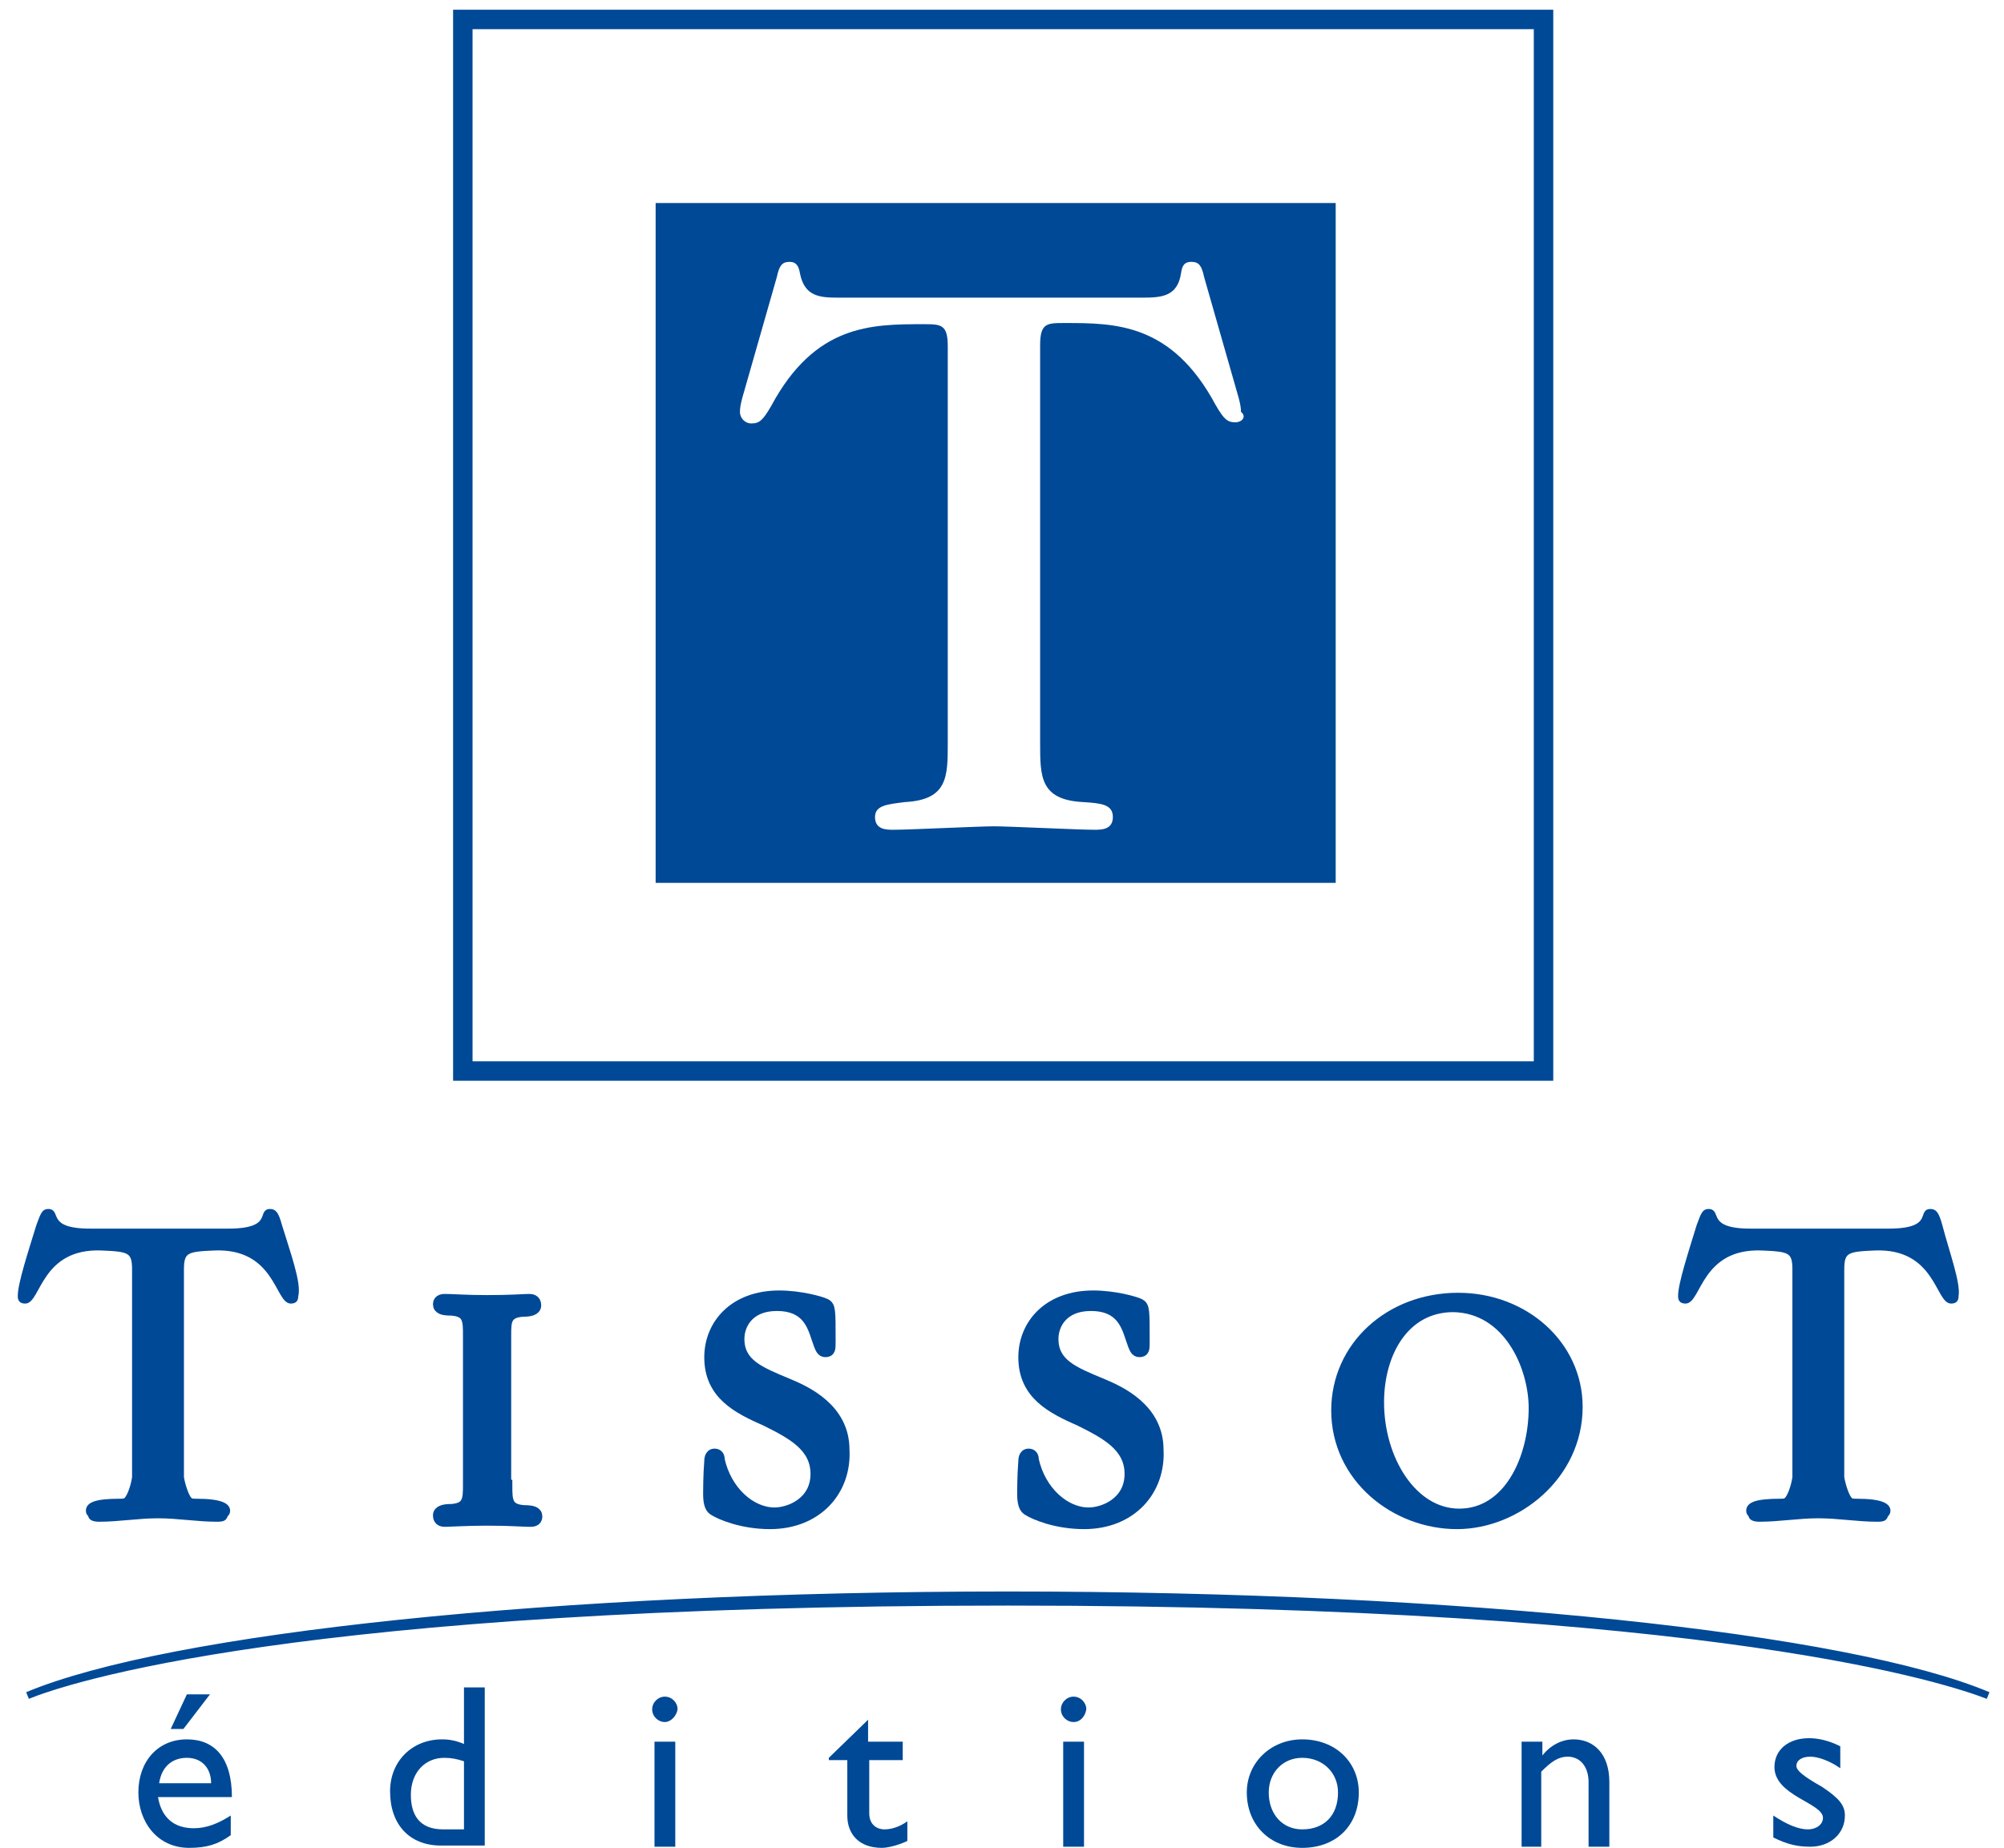
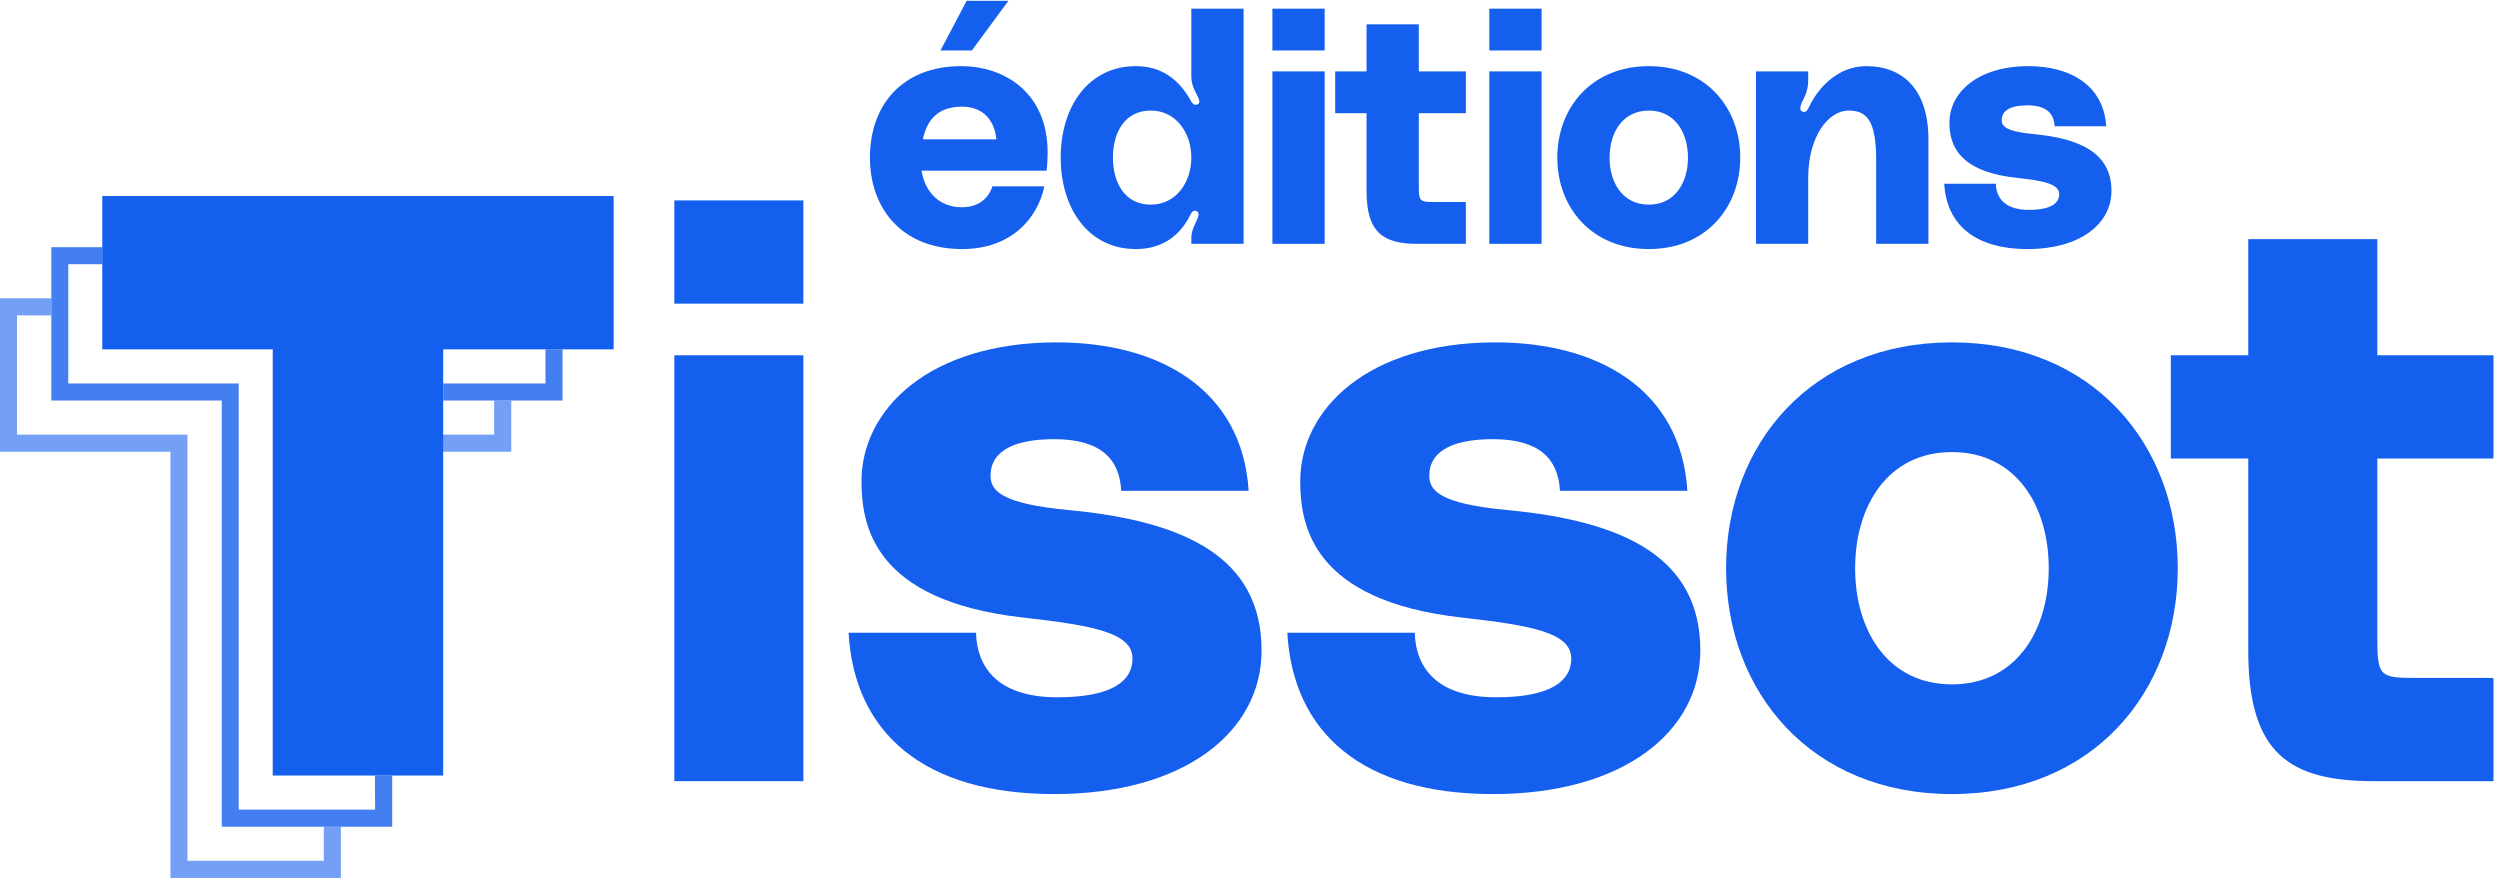
- <svg xmlns="http://www.w3.org/2000/svg" width="103" height="95" viewBox="0 0 103 95" fill="none">
-   <path d="M8.181 91.677C8.299 90.846 8.833 90.371 9.605 90.371C10.376 90.371 10.851 90.905 10.851 91.677H8.181ZM9.605 87.107L8.774 88.888H9.427L10.792 87.107H9.605ZM11.86 93.338C11.207 93.754 10.614 93.991 9.961 93.991C8.952 93.991 8.299 93.457 8.121 92.389H11.919C11.919 90.371 11.029 89.422 9.605 89.422C8.121 89.422 7.112 90.549 7.112 92.151C7.112 93.635 8.062 95 9.724 95C10.614 95 11.207 94.822 11.86 94.347V93.338Z" fill="#004996" />
-   <path d="M23.847 94.05H22.779C21.533 94.05 21.117 93.279 21.117 92.27C21.117 91.143 21.829 90.371 22.838 90.371C23.194 90.371 23.491 90.43 23.847 90.549V94.05ZM24.915 86.751H23.847V89.659C23.432 89.481 23.076 89.422 22.72 89.422C21.177 89.422 20.049 90.549 20.049 92.092C20.049 93.813 21.058 94.881 22.66 94.881H24.915V86.751Z" fill="#004996" />
-   <path d="M34.707 94.941H33.639V89.54H34.707V94.941ZM34.173 88.531C33.817 88.531 33.52 88.235 33.52 87.879C33.52 87.523 33.817 87.226 34.173 87.226C34.529 87.226 34.826 87.523 34.826 87.879C34.767 88.235 34.47 88.531 34.173 88.531Z" fill="#004996" />
-   <path d="M44.677 89.54H46.398V90.49H44.677V93.22C44.677 93.873 45.151 94.05 45.448 94.05C45.804 94.05 46.22 93.932 46.635 93.635V94.644C46.279 94.822 45.686 95 45.33 95C44.143 95 43.549 94.288 43.549 93.338V90.49H42.6V90.371L44.617 88.413V89.54H44.677Z" fill="#004996" />
-   <path d="M55.715 94.941H54.646V89.54H55.715V94.941ZM55.181 88.531C54.824 88.531 54.528 88.235 54.528 87.879C54.528 87.523 54.824 87.226 55.181 87.226C55.536 87.226 55.833 87.523 55.833 87.879C55.774 88.235 55.536 88.531 55.181 88.531Z" fill="#004996" />
-   <path d="M66.931 90.371C67.999 90.371 68.77 91.143 68.77 92.151C68.77 93.338 68.058 94.05 66.931 94.05C65.922 94.05 65.21 93.279 65.21 92.151C65.21 91.143 65.922 90.371 66.931 90.371ZM66.931 89.422C65.328 89.422 64.082 90.609 64.082 92.151C64.082 93.813 65.269 95 66.931 95C68.652 95 69.838 93.873 69.838 92.151C69.838 90.609 68.652 89.422 66.931 89.422Z" fill="#004996" />
-   <path d="M79.274 90.252C79.689 89.718 80.283 89.422 80.876 89.422C81.885 89.422 82.716 90.134 82.716 91.617V94.941H81.648V91.617C81.648 90.846 81.232 90.312 80.579 90.312C80.105 90.312 79.749 90.549 79.215 91.083V94.941H78.206V89.54H79.274V90.252Z" fill="#004996" />
-   <path d="M94.585 90.905C93.991 90.49 93.398 90.312 93.042 90.312C92.626 90.312 92.33 90.49 92.33 90.787C92.33 91.024 92.686 91.321 93.635 91.855C94.525 92.448 94.822 92.804 94.822 93.338C94.822 94.288 94.05 94.941 93.042 94.941C92.389 94.941 91.855 94.822 91.143 94.466V93.338C91.855 93.813 92.448 94.05 92.923 94.05C93.338 94.05 93.695 93.813 93.695 93.457C93.695 92.686 91.202 92.329 91.202 90.846C91.202 89.956 91.914 89.362 92.982 89.362C93.457 89.362 93.991 89.481 94.585 89.778V90.905Z" fill="#004996" />
-   <path d="M102.181 87.167C95 84.14 75.179 82.004 51.798 82.004C28.476 82.004 8.655 84.14 1.415 87.167C3.314 86.395 15.124 82.36 51.798 82.36C88.472 82.36 100.341 86.454 102.181 87.167Z" fill="#004996" stroke="#004996" stroke-width="0.368" />
-   <path d="M26.043 76.366C26.043 77.137 26.043 77.612 26.933 77.671C27.349 77.671 27.586 77.731 27.586 77.968C27.586 78.206 27.349 78.206 27.23 78.206C26.874 78.206 26.28 78.146 25.034 78.146C24.025 78.146 23.076 78.206 22.898 78.206C22.779 78.206 22.542 78.206 22.542 77.909C22.542 77.671 22.838 77.612 23.195 77.612C24.085 77.553 24.085 77.078 24.085 76.307V68.651C24.085 67.88 24.085 67.405 23.195 67.346C22.779 67.346 22.542 67.286 22.542 67.049C22.542 66.812 22.779 66.812 22.898 66.812C23.254 66.812 23.907 66.871 25.034 66.871C26.34 66.871 26.933 66.812 27.171 66.812C27.289 66.812 27.527 66.812 27.527 67.108C27.527 67.346 27.23 67.405 26.874 67.405C25.984 67.465 25.984 67.939 25.984 68.651V76.366H26.043Z" fill="#004996" stroke="#004996" stroke-width="0.579" />
-   <path d="M39.573 78.324C38.149 78.324 37.022 77.85 36.666 77.612C36.487 77.494 36.428 77.197 36.428 76.781C36.428 76.722 36.428 75.832 36.487 75.12C36.487 75.061 36.487 74.764 36.725 74.764C36.903 74.764 36.962 74.882 36.962 75.061C37.318 76.663 38.565 77.79 39.811 77.79C40.582 77.79 41.947 77.256 41.947 75.773C41.947 74.348 40.701 73.696 39.395 73.043C37.912 72.39 36.487 71.678 36.487 69.779C36.487 68.117 37.734 66.634 40.048 66.634C41.116 66.634 42.184 66.93 42.422 67.049C42.659 67.168 42.659 67.346 42.659 68.948C42.659 69.364 42.659 69.482 42.422 69.482C42.244 69.482 42.184 69.364 42.006 68.829C41.769 68.117 41.472 67.109 39.929 67.109C38.446 67.109 37.971 68.117 37.971 68.829C37.971 70.135 39.039 70.55 40.464 71.144C41.472 71.559 43.371 72.449 43.371 74.526C43.49 76.603 42.006 78.324 39.573 78.324Z" fill="#004996" stroke="#004996" stroke-width="0.579" />
-   <path d="M55.715 78.324C54.291 78.324 53.163 77.85 52.807 77.612C52.629 77.494 52.569 77.197 52.569 76.781C52.569 76.722 52.569 75.832 52.629 75.12C52.629 75.061 52.629 74.764 52.866 74.764C53.044 74.764 53.104 74.882 53.104 75.061C53.46 76.663 54.706 77.79 55.952 77.79C56.724 77.79 58.089 77.256 58.089 75.773C58.089 74.348 56.842 73.696 55.537 73.043C54.053 72.39 52.629 71.678 52.629 69.779C52.629 68.117 53.875 66.634 56.19 66.634C57.258 66.634 58.326 66.93 58.563 67.049C58.801 67.168 58.801 67.346 58.801 68.948C58.801 69.364 58.801 69.482 58.563 69.482C58.385 69.482 58.326 69.364 58.148 68.829C57.91 68.117 57.614 67.109 56.071 67.109C54.587 67.109 54.112 68.117 54.112 68.829C54.112 70.135 55.181 70.55 56.605 71.144C57.614 71.559 59.513 72.449 59.513 74.526C59.631 76.603 58.148 78.324 55.715 78.324Z" fill="#004996" stroke="#004996" stroke-width="0.579" />
-   <path d="M78.859 72.39C78.859 75.001 77.553 77.85 75.001 77.85C72.568 77.85 70.847 75.061 70.847 72.093C70.847 69.542 72.153 67.168 74.705 67.168C77.553 67.227 78.859 70.254 78.859 72.39ZM81.054 72.331C81.054 69.186 78.325 66.752 74.942 66.752C71.441 66.752 68.711 69.245 68.711 72.509C68.711 75.951 71.737 78.324 74.883 78.324C77.909 78.324 81.054 75.832 81.054 72.331Z" fill="#004996" stroke="#004996" stroke-width="0.579" />
-   <path d="M14.412 63.014C14.234 62.361 14.115 62.242 13.877 62.242C13.284 62.242 14.115 63.251 11.741 63.251H4.62C2.306 63.251 3.077 62.242 2.484 62.242C2.246 62.242 2.187 62.361 1.95 63.014C1.534 64.379 1 65.981 1 66.634C1 66.812 1.059 66.931 1.297 66.931C2.009 66.931 2.068 64.082 5.213 64.201C6.638 64.26 6.875 64.32 6.875 65.269V75.417C6.875 75.595 6.875 75.773 6.875 75.951C6.816 76.366 6.638 76.9 6.46 77.078C6.4 77.138 6.282 77.138 6.163 77.138C4.917 77.138 4.501 77.316 4.501 77.672C4.501 77.79 4.561 77.85 4.62 77.909C4.62 78.028 4.739 78.147 5.095 78.147C6.104 78.147 7.112 77.969 8.121 77.969C9.13 77.969 10.139 78.147 11.148 78.147C11.504 78.147 11.563 78.087 11.623 77.909C11.682 77.85 11.741 77.79 11.741 77.672C11.741 77.375 11.385 77.138 10.079 77.138C9.961 77.138 9.842 77.138 9.783 77.078C9.605 76.9 9.427 76.307 9.367 75.951C9.367 75.773 9.367 75.595 9.367 75.417V65.269C9.367 64.32 9.605 64.26 11.029 64.201C14.174 64.082 14.234 66.931 14.946 66.931C15.183 66.931 15.242 66.812 15.242 66.634C15.421 65.981 14.827 64.379 14.412 63.014Z" fill="#004996" stroke="#004996" stroke-width="0.174" />
-   <path d="M99.748 63.014C99.57 62.361 99.451 62.242 99.213 62.242C98.62 62.242 99.451 63.251 97.077 63.251H89.956C87.641 63.251 88.413 62.242 87.82 62.242C87.582 62.242 87.523 62.361 87.285 63.014C86.87 64.379 86.336 65.981 86.336 66.634C86.336 66.812 86.395 66.931 86.633 66.931C87.345 66.931 87.404 64.082 90.549 64.201C91.974 64.26 92.211 64.32 92.211 65.269V75.417C92.211 75.595 92.211 75.773 92.211 75.951C92.152 76.366 91.974 76.9 91.796 77.078C91.736 77.138 91.618 77.138 91.499 77.138C90.253 77.138 89.837 77.316 89.837 77.672C89.837 77.79 89.897 77.85 89.956 77.909C89.956 78.028 90.075 78.147 90.431 78.147C91.439 78.147 92.448 77.969 93.457 77.969C94.466 77.969 95.475 78.147 96.484 78.147C96.84 78.147 96.899 78.087 96.958 77.909C97.018 77.85 97.077 77.79 97.077 77.672C97.077 77.375 96.721 77.138 95.415 77.138C95.297 77.138 95.178 77.138 95.119 77.078C94.941 76.9 94.763 76.307 94.703 75.951C94.703 75.773 94.703 75.595 94.703 75.417V65.269C94.703 64.32 94.941 64.26 96.365 64.201C99.51 64.082 99.57 66.931 100.282 66.931C100.519 66.931 100.578 66.812 100.578 66.634C100.697 65.981 100.104 64.379 99.748 63.014Z" fill="#004996" stroke="#004996" stroke-width="0.174" />
-   <path d="M33.698 10.436V45.389H68.651V10.436H33.698ZM63.489 21.711C63.073 21.711 62.895 21.533 62.48 20.821C60.225 16.607 57.317 16.607 54.706 16.607C53.816 16.607 53.46 16.607 53.46 17.735V38.208C53.46 39.929 53.46 41.116 55.655 41.235C56.605 41.294 57.198 41.353 57.198 42.006C57.198 42.659 56.605 42.659 56.249 42.659C55.418 42.659 51.857 42.481 51.086 42.481C50.314 42.481 46.754 42.659 45.923 42.659C45.567 42.659 44.974 42.659 44.974 42.006C44.974 41.413 45.567 41.353 46.516 41.235C48.712 41.116 48.712 39.929 48.712 38.208V17.794C48.712 16.667 48.356 16.667 47.466 16.667C44.795 16.667 41.888 16.667 39.633 20.88C39.217 21.592 39.039 21.77 38.624 21.77C38.268 21.77 38.03 21.474 38.03 21.177C38.03 20.939 38.09 20.702 38.149 20.465L39.929 14.234C40.048 13.7 40.167 13.462 40.582 13.462C40.938 13.462 41.057 13.7 41.116 14.056C41.353 15.242 42.125 15.302 43.075 15.302H50.908H58.741C59.691 15.302 60.522 15.242 60.7 14.056C60.759 13.64 60.877 13.462 61.234 13.462C61.649 13.462 61.768 13.7 61.886 14.234L63.667 20.465C63.726 20.702 63.785 20.939 63.785 21.177C64.082 21.414 63.845 21.711 63.489 21.711Z" fill="#004996" />
-   <path d="M79.333 1H23.788V55.062H79.333V1Z" stroke="#004996" />
+ <svg xmlns="http://www.w3.org/2000/svg" viewBox="0 0 300 107" fill="none">
+   <path d="M299.216 55.023H285.278V76.318C285.278 81.157 285.472 81.351 289.924 81.351H299.216V93.74H284.891C274.631 93.74 269.791 90.352 269.791 78.06V55.023H260.499V42.634H269.791V28.696H285.278V42.634H299.216V55.023Z" fill="#155FEE" />
+   <path d="M234.232 41.085C251.073 41.085 261.333 53.281 261.333 68.187C261.333 83.093 251.073 95.289 234.232 95.289C217.39 95.289 207.13 83.093 207.13 68.187C207.13 53.281 217.39 41.085 234.232 41.085ZM234.232 82.125C241.878 82.125 245.847 75.737 245.847 68.187C245.847 60.637 241.878 54.249 234.232 54.249C226.585 54.249 222.617 60.637 222.617 68.187C222.617 75.737 226.585 82.125 234.232 82.125Z" fill="#155FEE" />
+   <path d="M154.48 75.93H169.773C169.87 79.899 172.193 83.674 179.549 83.674C186.228 83.674 188.551 81.641 188.551 79.028C188.551 75.93 183.905 75.059 175.29 74.091C157.481 72.059 156.029 63.057 156.029 57.733C156.029 49.119 164.159 41.085 179.452 41.085C191.745 41.085 201.715 46.699 202.489 58.895H187.196C187.002 55.12 184.776 52.7 179.162 52.7C173.645 52.7 171.516 54.539 171.516 57.056C171.516 58.798 172.58 60.444 181.001 61.218C195.133 62.573 204.038 67.025 204.038 78.06C204.038 87.836 194.746 95.289 179.162 95.289C163.482 95.289 155.158 87.933 154.48 75.93Z" fill="#155FEE" />
+   <path d="M101.83 75.93H117.124C117.22 79.899 119.543 83.674 126.9 83.674C133.578 83.674 135.901 81.641 135.901 79.028C135.901 75.93 131.255 75.059 122.641 74.091C104.831 72.059 103.379 63.057 103.379 57.733C103.379 49.119 111.51 41.085 126.803 41.085C139.095 41.085 149.065 46.699 149.839 58.895H134.546C134.353 55.12 132.126 52.7 126.512 52.7C120.995 52.7 118.866 54.539 118.866 57.056C118.866 58.798 119.931 60.444 128.352 61.218C142.483 62.573 151.388 67.025 151.388 78.06C151.388 87.836 142.096 95.289 126.512 95.289C110.832 95.289 102.508 87.933 101.83 75.93Z" fill="#155FEE" />
+   <path d="M80.919 36.439V24.05H96.406V36.439H80.919ZM80.919 93.74V42.634H96.406V93.74H80.919Z" fill="#155FEE" />
+   <path d="M233.308 22.048H239.5C239.54 23.655 240.48 25.183 243.459 25.183C246.163 25.183 247.104 24.36 247.104 23.302C247.104 22.048 245.223 21.695 241.734 21.303C234.523 20.48 233.935 16.835 233.935 14.679C233.935 11.191 237.227 7.938 243.42 7.938C248.398 7.938 252.435 10.211 252.748 15.15H246.555C246.477 13.621 245.576 12.641 243.302 12.641C241.068 12.641 240.206 13.386 240.206 14.405C240.206 15.11 240.637 15.777 244.047 16.09C249.769 16.639 253.375 18.442 253.375 22.91C253.375 26.869 249.613 29.887 243.302 29.887C236.953 29.887 233.582 26.908 233.308 22.048Z" fill="#155FEE" />
+   <path d="M223.964 7.938C228.432 7.938 231.411 10.838 231.411 16.717V29.26H225.139V19.226C225.139 14.562 224.081 13.268 221.847 13.268C219.299 13.268 216.987 16.521 216.987 21.303V29.26H210.716V8.565H216.987V9.545C216.987 10.485 216.791 11.152 216.477 11.779C216.164 12.406 215.772 13.19 216.281 13.386C216.752 13.582 216.948 13.111 217.104 12.798C218.084 10.721 220.397 7.938 223.964 7.938Z" fill="#155FEE" />
+   <path d="M197.853 7.938C204.673 7.938 208.828 12.876 208.828 18.912C208.828 24.948 204.673 29.887 197.853 29.887C191.033 29.887 186.879 24.948 186.879 18.912C186.879 12.876 191.033 7.938 197.853 7.938ZM197.853 24.556C200.949 24.556 202.556 21.97 202.556 18.912C202.556 15.855 200.949 13.268 197.853 13.268C194.757 13.268 193.15 15.855 193.15 18.912C193.15 21.97 194.757 24.556 197.853 24.556Z" fill="#155FEE" />
+   <path d="M178.717 6.056V1.04H184.988V6.056H178.717ZM178.717 29.26V8.565H184.988V29.26H178.717Z" fill="#155FEE" />
+   <path d="M175.902 13.582H170.258V22.205C170.258 24.165 170.336 24.243 172.139 24.243H175.902V29.26H170.101C165.946 29.26 163.986 27.888 163.986 22.91V13.582H160.224V8.565H163.986V2.921H170.258V8.565H175.902V13.582Z" fill="#155FEE" />
+   <path d="M152.689 6.056V1.04H158.96V6.056H152.689ZM152.689 29.26V8.565H158.96V29.26H152.689Z" fill="#155FEE" />
+   <path d="M142.96 1.04H149.232V29.26H142.96V28.515C142.96 27.927 143.156 27.418 143.431 26.83C143.744 26.163 144.097 25.497 143.509 25.301C143.117 25.184 142.921 25.615 142.804 25.85C141.549 28.358 139.394 29.887 136.297 29.887C130.614 29.887 127.283 25.027 127.283 18.912C127.283 12.798 130.614 7.938 136.297 7.938C139.433 7.938 141.471 9.584 142.804 11.936C142.96 12.21 143.235 12.759 143.705 12.524C144.215 12.289 143.705 11.583 143.392 10.917C143.117 10.368 142.96 9.78 142.96 9.192V1.04ZM138.1 24.556C141.079 24.556 142.96 21.93 142.96 18.912C142.96 15.894 141.079 13.268 138.1 13.268C134.965 13.268 133.554 15.894 133.554 18.912C133.554 21.93 134.965 24.556 138.1 24.556Z" fill="#155FEE" />
+   <path d="M121.012 0.099L116.622 6.056H112.859L115.995 0.099H121.012ZM125.715 18.285C125.715 18.873 125.676 19.892 125.598 20.48H110.586C111.017 23.106 112.781 24.87 115.407 24.87C117.367 24.87 118.582 23.89 119.091 22.361H125.323C124.5 26.281 121.286 29.887 115.446 29.887C108.234 29.887 104.393 25.027 104.393 18.912C104.393 12.484 108.391 7.938 115.329 7.938C120.581 7.938 125.715 11.152 125.715 18.285ZM115.446 12.798C112.468 12.798 111.213 14.483 110.743 16.718H119.562C119.327 14.209 117.759 12.798 115.446 12.798Z" fill="#155FEE" />
+   <g opacity="0.6">
+     <path d="M6.143 35.792H0V54.208H20.454V105.351H40.909V99.208H38.857V103.299H22.494V52.156H2.039V37.844H6.13M53.169 54.208H61.351V48.065H59.299V52.156H53.156" fill="#155FEE" />
+   </g>
+   <g opacity="0.8">
+     <path d="M47.052 93.065H44.987L45.013 97.156H28.649V46.013H8.195V31.701H12.286V29.662H6.156V48.065H26.61V99.208H47.065V93.065H47.052ZM53.182 48.065H67.507V41.922H65.454V46.013H53.182V48.065Z" fill="#155FEE" />
+   </g>
+   <path d="M73.636 41.922V23.52H12.273V41.922H32.727V93.065H53.182V41.922H73.636Z" fill="#155FEE" />
</svg>
